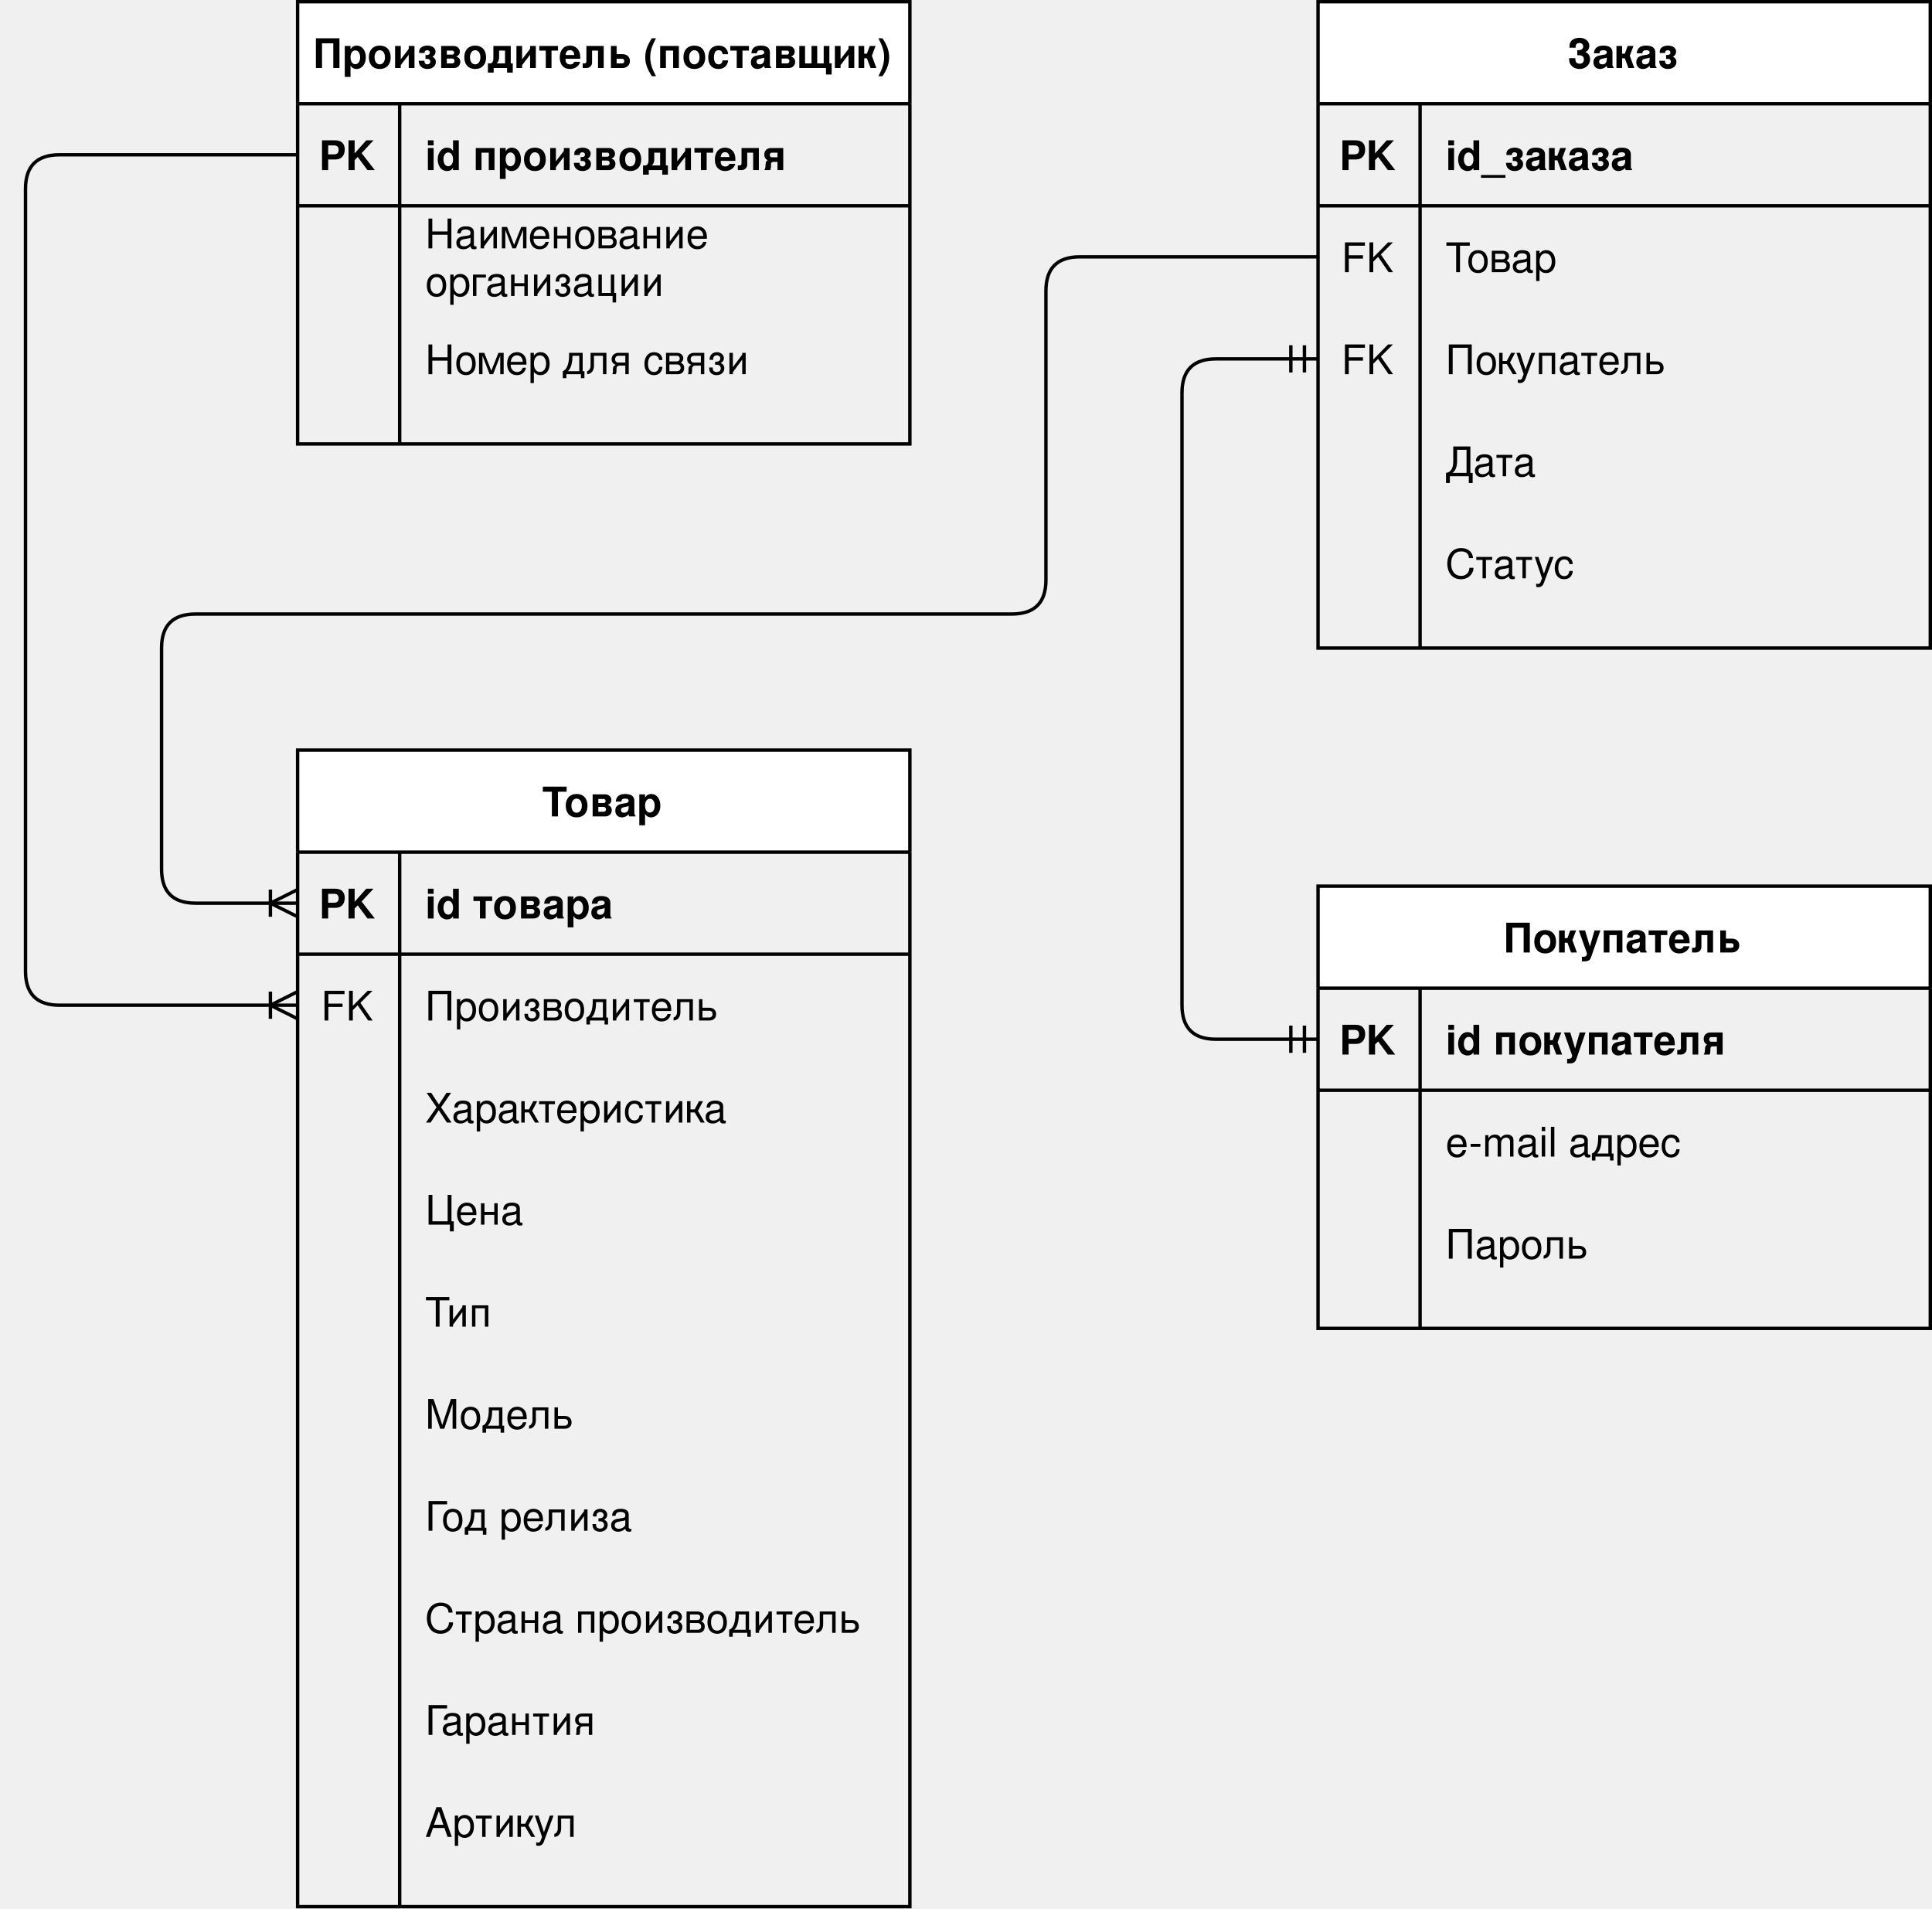
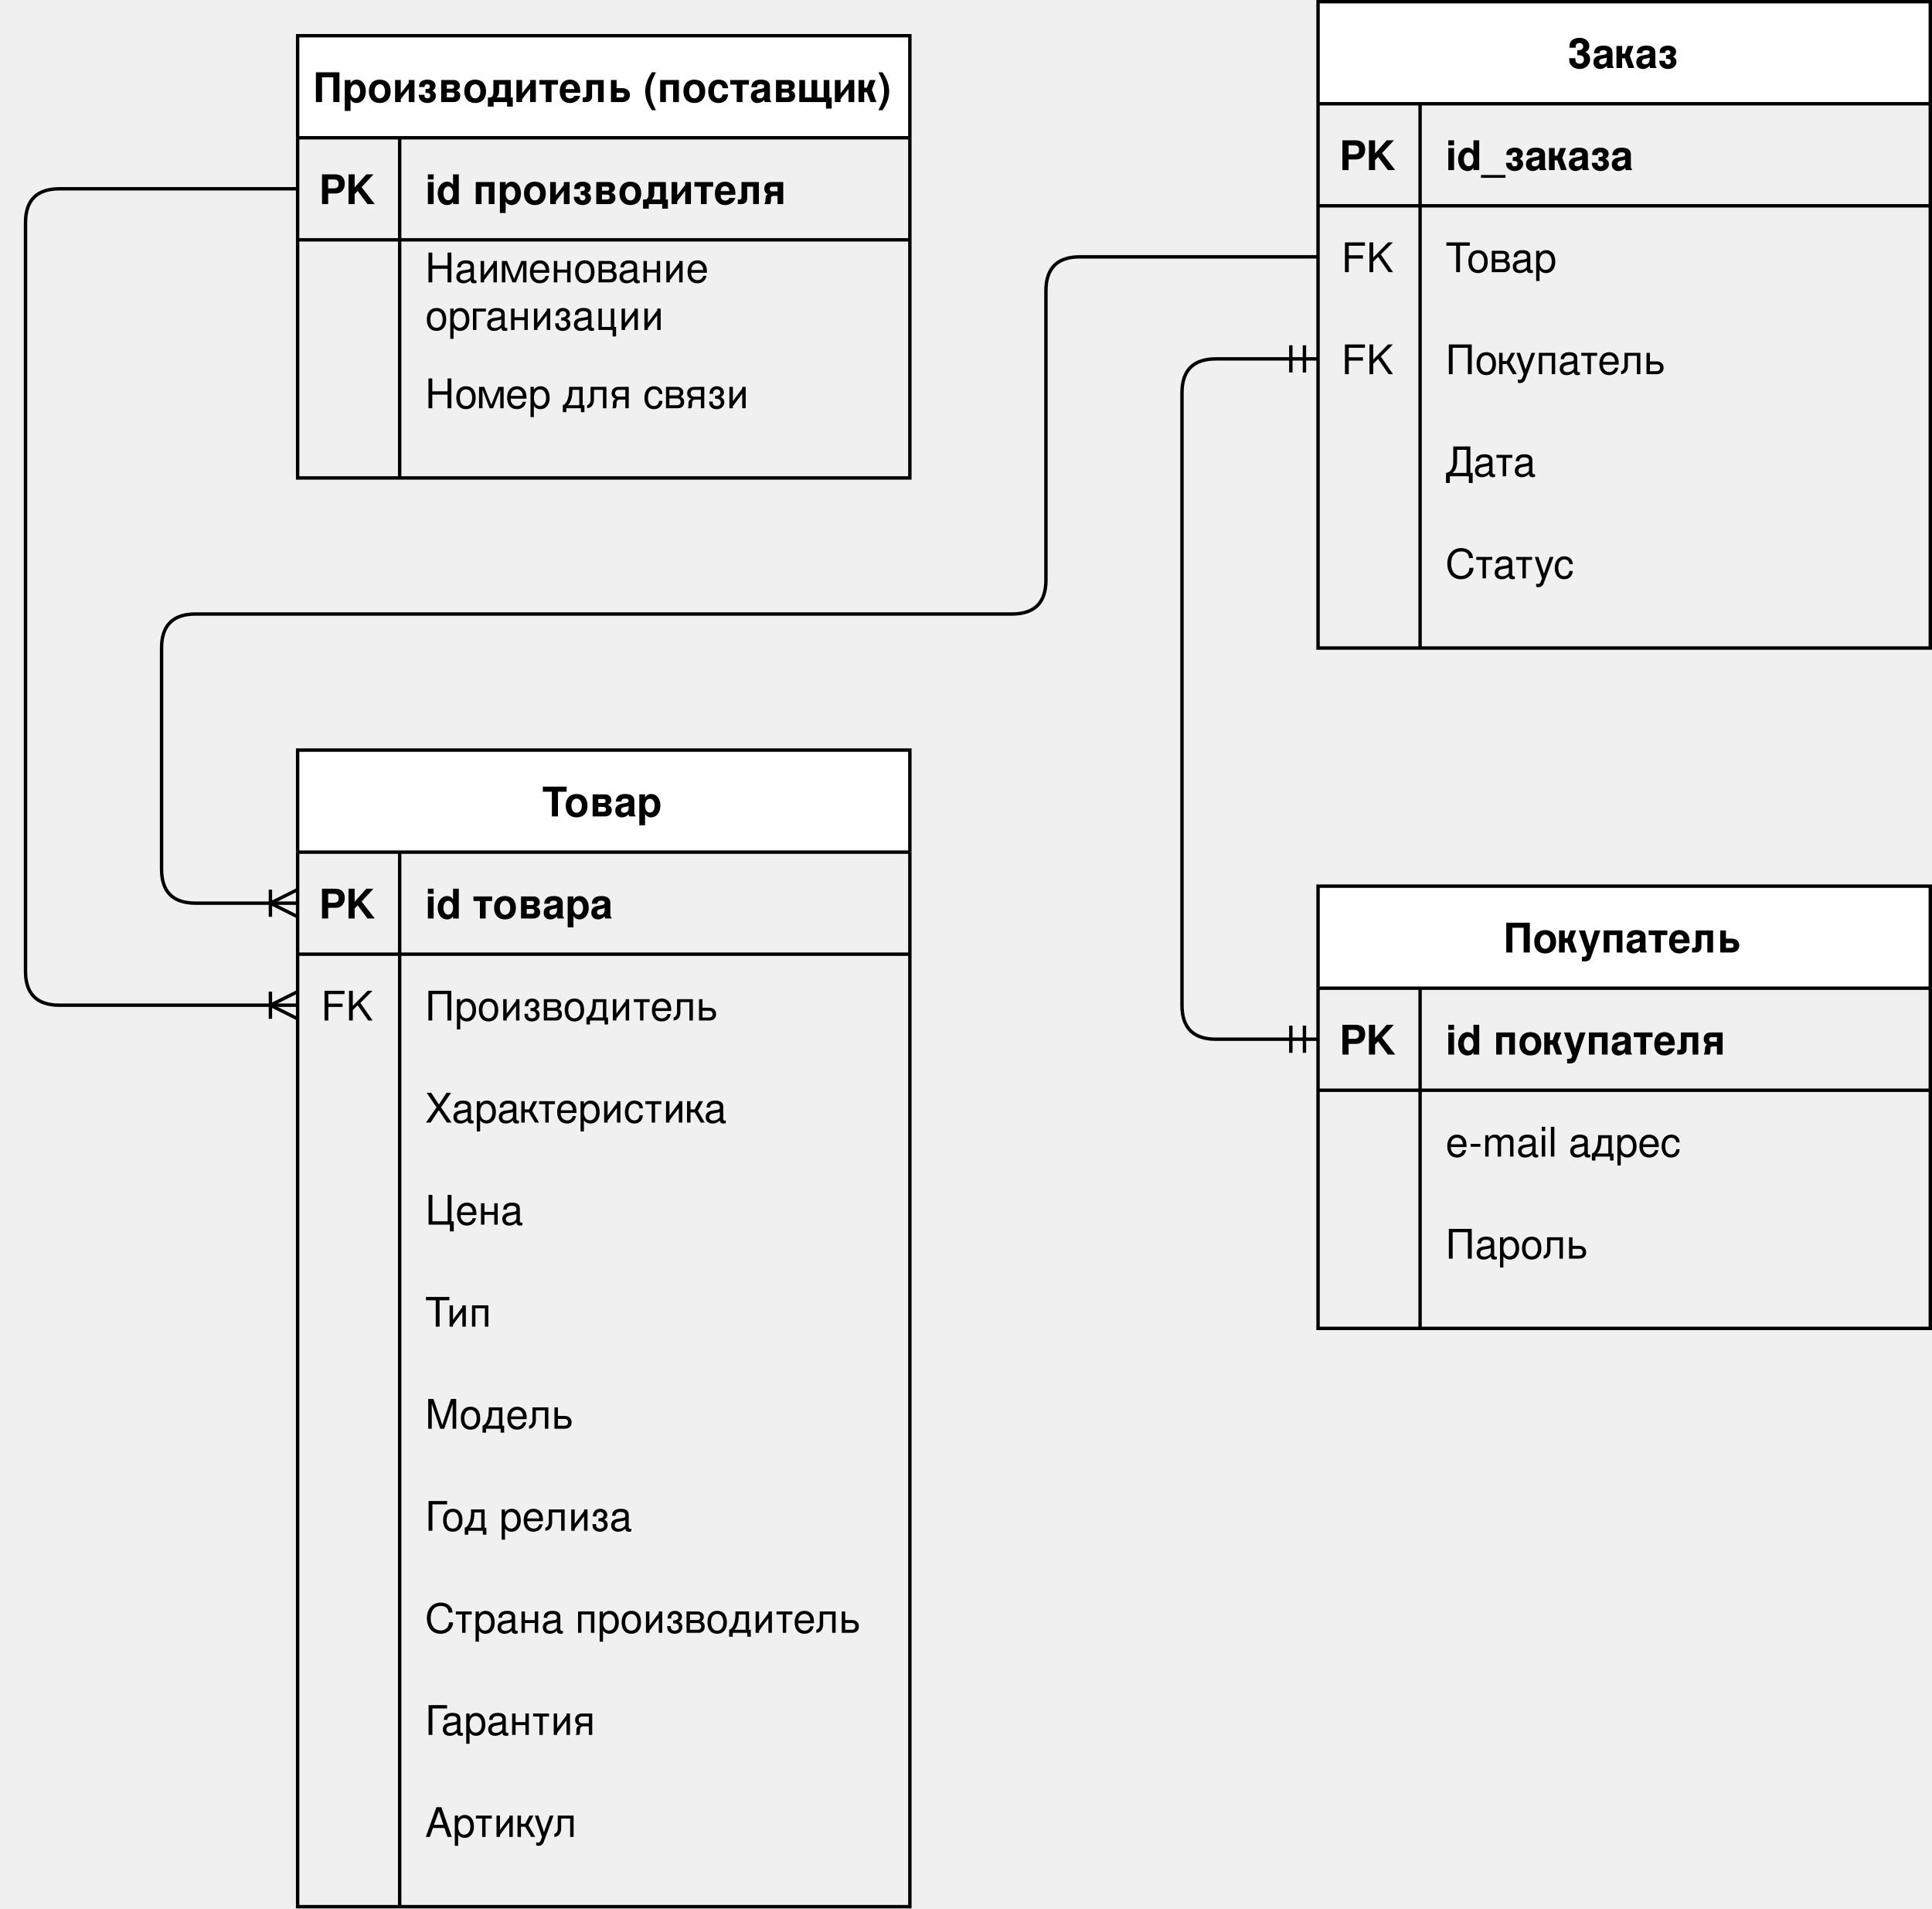
- <svg xmlns="http://www.w3.org/2000/svg" version="1.1" width="568px" height="561px" viewBox="-0.5 -0.5 568 561" content="&lt;mxfile host=&quot;app.diagrams.net&quot; modified=&quot;2020-12-17T16:02:09.014Z&quot; agent=&quot;5.0 (Windows NT 10.0; Win64; x64) AppleWebKit/537.36 (KHTML, like Gecko) Chrome/86.0.424.198 YaBrowser/20.11.3.183 Yowser/2.5 Safari/537.36&quot; etag=&quot;MQdiEnEjl3jMkv9f8xDY&quot; version=&quot;14.0.4&quot; type=&quot;github&quot;&gt;&lt;diagram id=&quot;C5RBs43oDa-KdzZeNtuy&quot; name=&quot;Page-1&quot;&gt;7Z1bc5s4GIZ/jWd2L9LhaPClT2l3m57SNOnuzQ4Nss0UIxeTxO6vXwkkECAcHDAI4hmPB2QhhF7pkfR9Eh6o0/XurW9tVh+gDdyBItm7gTobKIqsKcoAfyR7H4UY5igKWPqOTSIlAV+d34AESiT0wbHBNhUxgNANnE068B56HrgPUmGW78OndLQFdNN33VhLkAv4em+5+dA7xw5WUaipGEn4O+AsV/TO8pA839qikcmTbFeWDZ+YIHU+UKc+hEF0tN5NgYsLj5bL3V/7O/fq5/Dt31+2v6xvk/c3H28vosQuj7kkfgQfeMGLkzZvTf2dI+1G3pfRl++7m0Ww/HihDKO0Hy33gRTYYCYNRpf4ezIPv8eDmTww1fA4CpfCkDDmRA+/J2HIlBRUsKelj8psgw8D6wcOmmwDyw9IJVElFIBkDyzHAz4KkMNz17U2WyeMHoWsHNe+svbwIaAJ0bPJwtkB+zqqIzguqi5XKDF8ihNfoMS/kszgny3XWXro+B6VI77jxAdblJcraxuQGCVLmijyCPwA7Jh6Rkr+LYBrEPh7FIX8qtNKRFqRKpHzp6ROyiYJW7H1USWBFmkHyzjtRGt0QOQ+RnojL32RfKhAAsdyr1EDtbxlqGRaKFzatg83N5a/BAEJ2EAHl/P8ERVmLInjulPoQqy3Bz2cUgA35EcXLOi1P2AQwDWVlZRHnGhYFvoEfVDpTKU3+kBH2Z2iczk5Rx8c3Q+m0NsGPqplOA2AxH4CWHCO2IfbyPNqx+qWE/d02po5bT+/P07dkMZWou7RwkkZ4bKNEaLyXLghUFeObQPvCEWM0oowEqiNKjDKKYDiIwokFD2WrpctC0jpGcWdbDfWveMtr6IrhxmF9cYU3hW3Ob1JxWnCgvM0q2oXeDpsm6eqXFHb2hsjsB2aXkWYxvVWXJiqSq74wcXaclwK1OhbCzEpUXCiY1l0ZDajmzCIVM+IPBEiR60jUusxItXScrSGSD1f/MlEXmLIOC81Ye8BH8uLJgwf85MGKmJGPjP8NsJvhQnX6K9F9hnpj/QMJOwkk9gSTRGFjJg7jf8srCmv3bSjZEw7WuuWHa0bM5H2LTtxe+uOZUfLz0T6ZNnRxJ+MaPnJSMqyUwupX5Ot5wjNRemotfNE5lSEbd3Wo/V4IqOJP5HRCiYyM2Z8GjF1ylBzxpCVHcnOmPg6hjSeWasyLlVmBBzFVQuuM5gp1JAJN0VndDMVpQUm+/+a4+tf0sN+trjUV7fehTZfXKgcV/aZybUwuUnjEl/bqr5qMZh8uN4KwWR+FvPuZIbJ8zSNQ54qEjPIjYe0ErU3xDaGS4awPeFpVZFFGeMO+R3xWOF1tZHoZwtRKQtR+TGudjJxu9FZtm8iiltBd0xEw3xn2ScT0VCo/pKfxXx/SUxEsbGHx8/oWPBOsEbDzxFKitIpypWtA69llnE8OFu3/Mgc28Nl2+Ssz/iT1F1xySlrxQvS63KBis3XhgQWBahG3pty5mk9PG19SZBR1UsiMEzjeisuSw3OUAVP4HXOoHMWr0RXUnacBKXsKhGTxu/CgLUZkUXhqSxzbHVnoNYCVFlpm6iyzFkh1hekJlVXXKbGVSAL1WHOGdlnMB4jlTBk5HkxzmSsh4x662TkrZ3tDRnVDpCRt+o08ReZZHlcj5l4hEjCMJGznPTMxJqYaLbORM5S1f4wUSvvh22PiRwLCLZmTnP2ytdjozzafd4+JfVuvCqji5SM3xPUHiX1qvMCkSmpi/+qDFkv2PampiipSOnt3REuc6t0e4zOI7QUB51nf/nJ0Fl2p+EJ1eWsEewPOjvgLtf57vJx7K3J+Hhi02S929V6PWI9oh6Ig93zvP5k2DXax26f5/V6B+b1esG8Pt5Clscu6zzvwgbfhiQUZfcYnYaegXmCBfFtbx+T+/H6tsMVVwhc8rPI6a4wLWNO5hcWxa/EnPSDk1WlawGT6qfFVFk6twvjDuoz7+c38HF+UYKSwF4CukEA4WYFl9Cz3HkSGm0hiLaBoaqhTlbB2iUNAXj2GL/0G53Or5FeN/CD5e3xDzsn+E4bDzr+Bx+/0cnZbMf8NNvTEw898nf2hLkKnyaXhWf0uuiR8HMwmpTfGLaFD/49OIBQOm8PaPdQ2JFGC3oPtmRZ4ugfB/rAtQLnMf0gvFpB7vEZ9ydJfYsrEkX5KFOxomclVyV1K5eQmklIySYUlUUuIVQZrD0TjfR3hRmOvdDkPqZ+MFvZ6Kqaio8OogwkDSYW4eVtiNMZYRoazHhxzBwbhQTs1r7KHOXKtqhCGmZfql76zVvZylcbHqvOy3qyq/IZqYtbxYExZHNDSG728hO+Du2pfIkeSmtjSG528m4Ex/4v/XqWHDc74RAqv5+yRhVFGU5WdR/0ZNJdPy+b3EvJzV7eL9GdnZQvkUMXC5ecBSuzF727QxBKNiKWKFQ8r1M/ERWb3BHJzV5+oUu/qWiKRUWekX92gn876yU0C7QUBZqVbfxnaoqw7ZGfv6p2lW5RU27Pf8PPT4G3W8vh8ZWNI4uEEoWJynnx5amY2OSGR7623V16+SJD1vOesEaZWPDHuePMn6nEizDVrv8fWZ2iCcPHEvt66nNnry3P/hSKFjrseD/0yctNC5f1cr9wknhSH3fWizjMVreyPm5dTickG5mEavJxa2b6Pqp22MmdjS9rDTi5Of9AfMKm1YOVIof8I88uFInepNliGxpl2lD2xcVl29Awk5CeTaiuNpRZ+CHLz7ShTHz6SufChSVmtfiqVKmNolMfwoCN7lub1QdoAxzjfw==&lt;/diagram&gt;&lt;/mxfile&gt;" resource="https://app.diagrams.net/#Hpaw-wow%2FDataBase%2Fmain%2FLogicDiag.svg">
+ <svg xmlns="http://www.w3.org/2000/svg" version="1.1" width="568px" height="561px" viewBox="-0.5 -0.5 568 561" content="&lt;mxfile host=&quot;app.diagrams.net&quot; modified=&quot;2020-12-17T16:02:36.501Z&quot; agent=&quot;5.0 (Windows NT 10.0; Win64; x64) AppleWebKit/537.36 (KHTML, like Gecko) Chrome/86.0.424.198 YaBrowser/20.11.3.183 Yowser/2.5 Safari/537.36&quot; etag=&quot;bkSLyqyLhwkshhMPDhsA&quot; version=&quot;14.0.4&quot; type=&quot;github&quot;&gt;&lt;diagram id=&quot;C5RBs43oDa-KdzZeNtuy&quot; name=&quot;Page-1&quot;&gt;7Z1bc5s4GIZ/jWd2L9LhaPClT2l3m57SNOnuzQ4Nss0UIxeTxO6vXwkkECAcHGMQhBmPB4SQhV7pkfR9Eh6o0/XurW9tVh+gDdyBItm7gTobKIqsKcoAfyR7H4UY5igKWPqOTSIlAV+d34AESiT0wbHBNhUxgNANnE068B56HrgPUmGW78OndLQFdNO/urGWIBfw9d5y86F3jh2solBTMZLwd8BZrugvy0PyfGuLRiZPsl1ZNnxigtT5QJ36EAbR0Xo3BS4uPFoud3/t79yrn8O3f3/Z/rK+Td7ffLy9iBK7POaW+BF84AUvTtq8NfV3jrQbeV9GX77vbhbB8uOFMozSfrTcB1Jgg5k0GF3i78k8/B4PZvLAVMPjKFwKQ8KYEz38noQhU1JQwZ6WPiqzDT4MrB84aLINLD8glUSVUACSPbAcD/goQA7PXdfabJ0wehSyclz7ytrDh4AmRM8mC2cH7OuojuC4qLpcocTwKU58gRL/SjKDL1uus/TQ8T0qR/yLEx9sUV6urG1AYpQsaaLII/ADsGPqGSn5twCuQeDvURRyVaeViLQiVSLnT0mdlE0StmLro0oCLdIOlnHaidbogMh9jPRGXvoi+VCBBI7lXqMGannLUMm0ULi0bR9ubix/CQISsIEOLuf5IyrMWBLHdafQhVhvD3o4pQBuyEUXLOi9P2AQwDWVlZRHnGhYFvoEfVDpTKU3+kBH2Z2iczk5Rx8c3Q+m0NsGPqplOA2AxH4CWHCO2IfbyPNqx+qWE/d82po5bT+/P07dkMZWou7RwkkZ4bKNEaLyXLghUFeObQPvCEWM0oowEqi1KjDKKYDiIwokFD2WrpcNC0jpGcWdbDfWveMtr6I7hxmF9doU3hW3Ob1OxWnCgvM0q2obeDpsmqeqfKK2lTdGYDs0vRNhGtdbcWGqKrniBxdry3EpUKNvLcSkRMGJjmXRkVmPbsIgUu0ReSZEjhpHpNZhRKql5WgMkXq++JOJvMSQcV5qwt4BPpYXTRg+5icNVMSMfGb4bYTfChOu0atF9hnpj/QMJOwkk9gSTRGFjJhfGv9ZWFNeu2lHyZh29JIkPp9lR2vHTKR5y07c3tpj2dHyM5EuWXY08ScjWn4ykrLsVELq12TrOUJzUTpqrZ/InIuwjdt6tA5PZDTxJzJawURmxoxPI6ZOGWrOGLKyI9kZE1/HkMYza1XGpcqMgKO4asF9BjOFGjLhpuiMrqeiNMBk/19zfP1LetjPFpf66ta70OaLC5Xjyu6ZXAmT6zQu8bU91VctBpMP11shmMzPYt6dzDB5nqZxyFNFYga58ZBWovaG2MZwyRC2Izw9VWRRxrhDfkc8VnhdbSR6byEqZSEqP8bVziZuOzrL5k1EcStoj4lomO8su2QiGgrVX/KzmO8viYkoNvbw+BkdC94JVmj4OUJJUTpF+WTrwGuZZRwPzsYtPzLH9nDZNDmrM/4kdVdccspa8YL0qlygYvO1JoFFAaqR96b0PK2Gp40vCTJO9ZIIDNO43orLUoMzVMETeJ0z6JzFK9GVlB0nQSm7SsSk8dswYK1HZFF4KsscW10P1EqAKitNE1WWOSvEuoLUpOqKy9S4CmShOsw5I7sMxmOkEoaMPC9GT8ZqyFh20eMZ1e0yGdUWkJG36jTxF5lkeVyHmXiESMIwkbOctGdiRUw0G2ciZ6lqd5iolffDNsdEjgUEWzOnOXvl67FRHu0+b56SejteldFGSsbvCWqOkvqp8wKRKamL/6oMWS/Y9qamKKlI6e3dES5zq3Q7jM4jtBQHnb2//Gzo1JpHJ2eNYHfQ2QJ3uc53l49jb03GxxObJqvdrtbpEesR9UAc7Pbz+rNh12geu12e1+stmNfrBfP6eAtZHrus87wNG3xrklCU3WN0GtoD8wwL4pvePiZ34/VthyuuELjkZ5HTXWFaxpzMLyyKX4k56QYnT5WuAUyqnxZTZencLow7qM+8n9/Ax/lFCUoCewnoBgGEmxVcQs9y50lotIUg2gaGqoY6WQVrlzQE4Nlj/NJvdDq/RnrdwA+Wt8cXdk7wnTYedPwPPn6jk7PZjrk029MTDz3yd/aEuQufJreFZ/S+6JHwczCalN8YtoUP/j04gFA6bw9o91DYkUYLeg+2ZFni6B8H+sC1Aucx/SC8WkF+4zPuT5L6FlckivJRpmJFz0ruSupWLiE1k5CSTSgqi1xCqDJYeyYa6e8KMxx7oekaWP1gtrLRVTUVHx1EGUgaTCzCy9sQpzPCNDSY8eKYOTYKCdiufZU5ypVtUYU0zL5Uvaw9TM5WvsrweOq8rCO7Kp+RurhVHBhD1jeE5GYvP+Fr0Z7Kl+ihNDaG5GYn70Zw7P/Sr2fJcbMVDqHy+ykrVFGU4eSp7oOOTLqr52Wdeym52cv7Jdqzk/Ilcuhi4ZKzYGX2ond3CELJWsQShYr9OvUzUbHOHZHc7OUXunSbiqZYVOQZ+Wdn+LezTkKzQEtRoHmyjb+npgjbHvn5O9Wu0i5qys35b/j5KfB2azk8vrJxZJFQojBR6RdfnouJdW545Gvb3qWXLzJkPe8Jq5WJBX+cO878mUq8CFNt+/+RVSmaMHwssa+nOnf22vLsT6FoocOOd6FLXm5auKyX+4WTxLP6uLNexGG2upX1cetyOiHZyCRUkY9bM9O/o2qHndzZ+LJWg5Ob8w/EZ2xaHVgpcsg/8uxCkehNmg22oVGmDWVfXFy2DQ0zCenZhKpqQ5mFH7L8TBvKxKevdC5cWGKeFl+VTmqj6NSHMGCj+9Zm9QHaAMf4Hw==&lt;/diagram&gt;&lt;/mxfile&gt;" resource="https://app.diagrams.net/#Hpaw-wow%2FDataBase%2Fmain%2FLogicDiag.svg">
  <defs>
    <clipPath id="mx-clip-387-290-30-30-0">
      <rect x="387" y="290" width="30" height="30" />
    </clipPath>
    <clipPath id="mx-clip-423-290-144-30-0">
      <rect x="423" y="290" width="144" height="30" />
    </clipPath>
    <clipPath id="mx-clip-423-320-144-30-0">
      <rect x="423" y="320" width="144" height="30" />
    </clipPath>
    <clipPath id="mx-clip-423-350-144-30-0">
      <rect x="423" y="350" width="144" height="30" />
    </clipPath>
-     <clipPath id="mx-clip-87-30-30-30-0">
-       <rect x="87" y="30" width="30" height="30" />
-     </clipPath>
-     <clipPath id="mx-clip-123-30-144-30-0">
-       <rect x="123" y="30" width="144" height="30" />
-     </clipPath>
-     <clipPath id="mx-clip-123-60-144-30-0">
-       <rect x="123" y="60" width="144" height="30" />
-     </clipPath>
-     <clipPath id="mx-clip-123-90-144-30-0">
-       <rect x="123" y="90" width="144" height="30" />
+     <clipPath id="mx-clip-87-40-30-30-0">
+       <rect x="87" y="40" width="30" height="30" />
+     </clipPath>
+     <clipPath id="mx-clip-123-40-144-30-0">
+       <rect x="123" y="40" width="144" height="30" />
+     </clipPath>
+     <clipPath id="mx-clip-123-70-144-30-0">
+       <rect x="123" y="70" width="144" height="30" />
+     </clipPath>
+     <clipPath id="mx-clip-123-100-144-30-0">
+       <rect x="123" y="100" width="144" height="30" />
    </clipPath>
    <clipPath id="mx-clip-87-250-30-30-0">
      <rect x="87" y="250" width="30" height="30" />
    </clipPath>
    <clipPath id="mx-clip-123-250-144-30-0">
      <rect x="123" y="250" width="144" height="30" />
    </clipPath>
    <clipPath id="mx-clip-87-280-30-30-0">
      <rect x="87" y="280" width="30" height="30" />
    </clipPath>
    <clipPath id="mx-clip-123-280-144-30-0">
      <rect x="123" y="280" width="144" height="30" />
    </clipPath>
    <clipPath id="mx-clip-123-310-144-30-0">
      <rect x="123" y="310" width="144" height="30" />
    </clipPath>
    <clipPath id="mx-clip-123-340-144-30-0">
      <rect x="123" y="340" width="144" height="30" />
    </clipPath>
    <clipPath id="mx-clip-123-370-144-30-0">
      <rect x="123" y="370" width="144" height="30" />
    </clipPath>
    <clipPath id="mx-clip-123-400-144-30-0">
      <rect x="123" y="400" width="144" height="30" />
    </clipPath>
    <clipPath id="mx-clip-123-430-144-30-0">
      <rect x="123" y="430" width="144" height="30" />
    </clipPath>
    <clipPath id="mx-clip-123-460-144-30-0">
      <rect x="123" y="460" width="144" height="30" />
    </clipPath>
    <clipPath id="mx-clip-123-490-144-30-0">
      <rect x="123" y="490" width="144" height="30" />
    </clipPath>
    <clipPath id="mx-clip-123-520-144-30-0">
      <rect x="123" y="520" width="144" height="30" />
    </clipPath>
    <clipPath id="mx-clip-387-30-30-30-0">
      <rect x="387" y="30" width="30" height="30" />
    </clipPath>
    <clipPath id="mx-clip-423-30-144-30-0">
      <rect x="423" y="30" width="144" height="30" />
    </clipPath>
    <clipPath id="mx-clip-387-60-30-30-0">
      <rect x="387" y="60" width="30" height="30" />
    </clipPath>
    <clipPath id="mx-clip-423-60-144-30-0">
      <rect x="423" y="60" width="144" height="30" />
    </clipPath>
    <clipPath id="mx-clip-387-90-30-30-0">
      <rect x="387" y="90" width="30" height="30" />
    </clipPath>
    <clipPath id="mx-clip-423-90-144-30-0">
      <rect x="423" y="90" width="144" height="30" />
    </clipPath>
    <clipPath id="mx-clip-423-120-144-30-0">
      <rect x="423" y="120" width="144" height="30" />
    </clipPath>
    <clipPath id="mx-clip-423-150-144-30-0">
      <rect x="423" y="150" width="144" height="30" />
    </clipPath>
  </defs>
  <g>
    <path d="M 387 290 L 387 260 L 567 260 L 567 290" fill="#ffffff" stroke="#000000" stroke-miterlimit="10" pointer-events="all" />
    <path d="M 387 290 L 387 390 L 567 390 L 567 290" fill="none" stroke="#000000" stroke-miterlimit="10" pointer-events="none" />
    <path d="M 387 290 L 567 290" fill="none" stroke="#000000" stroke-miterlimit="10" pointer-events="none" />
    <path d="M 417 290 L 417 390" fill="none" stroke="#000000" stroke-miterlimit="10" pointer-events="none" />
    <g fill="#000000" font-family="Helvetica" font-weight="bold" pointer-events="none" text-anchor="middle" font-size="12px">
      <text x="476.5" y="279.5">Покупатель</text>
    </g>
    <path d="M 387 290 M 567 290 M 567 320 L 387 320" fill="none" stroke="#000000" stroke-miterlimit="10" pointer-events="none" />
    <path d="M 387 290 M 417 290 M 417 320 M 387 320" fill="none" stroke="#000000" stroke-miterlimit="10" pointer-events="none" />
    <g fill="#000000" font-family="Helvetica" font-weight="bold" pointer-events="none" clip-path="url(#mx-clip-387-290-30-30-0)" text-anchor="middle" font-size="12px">
      <text x="401.5" y="309.5">PK</text>
    </g>
    <path d="M 417 290 M 567 290 M 567 320 M 417 320" fill="none" stroke="#000000" stroke-miterlimit="10" pointer-events="none" />
    <g fill="#000000" font-family="Helvetica" font-weight="bold" text-decoration="underline" pointer-events="none" clip-path="url(#mx-clip-423-290-144-30-0)" font-size="12px">
      <text x="424.5" y="309.5">id покупателя</text>
    </g>
    <path d="M 387 320 M 567 320 M 567 350 M 387 350" fill="none" stroke="#000000" stroke-miterlimit="10" pointer-events="none" />
    <path d="M 387 320 M 417 320 M 417 350 M 387 350" fill="none" stroke="#000000" stroke-miterlimit="10" pointer-events="none" />
    <path d="M 417 320 M 567 320 M 567 350 M 417 350" fill="none" stroke="#000000" stroke-miterlimit="10" pointer-events="none" />
    <g fill="#000000" font-family="Helvetica" pointer-events="none" clip-path="url(#mx-clip-423-320-144-30-0)" font-size="12px">
      <text x="424.5" y="339.5">e-mail адрес</text>
    </g>
    <path d="M 387 350 M 567 350 M 567 380 M 387 380" fill="none" stroke="#000000" stroke-miterlimit="10" pointer-events="none" />
    <path d="M 387 350 M 417 350 M 417 380 M 387 380" fill="none" stroke="#000000" stroke-miterlimit="10" pointer-events="none" />
    <path d="M 417 350 M 567 350 M 567 380 M 417 380" fill="none" stroke="#000000" stroke-miterlimit="10" pointer-events="none" />
    <g fill="#000000" font-family="Helvetica" pointer-events="none" clip-path="url(#mx-clip-423-350-144-30-0)" font-size="12px">
      <text x="424.5" y="369.5">Пароль</text>
    </g>
-     <path d="M 87 30 L 87 0 L 267 0 L 267 30" fill="#ffffff" stroke="#000000" stroke-miterlimit="10" pointer-events="none" />
-     <path d="M 87 30 L 87 130 L 267 130 L 267 30" fill="none" stroke="#000000" stroke-miterlimit="10" pointer-events="none" />
-     <path d="M 87 30 L 267 30" fill="none" stroke="#000000" stroke-miterlimit="10" pointer-events="none" />
-     <path d="M 117 30 L 117 130" fill="none" stroke="#000000" stroke-miterlimit="10" pointer-events="none" />
-     <g fill="#000000" font-family="Helvetica" font-weight="bold" pointer-events="none" text-anchor="middle" font-size="12px">
-       <text x="176.5" y="19.5">Производитель (поставщик)</text>
-     </g>
-     <path d="M 87 30 M 267 30 M 267 60 L 87 60" fill="none" stroke="#000000" stroke-miterlimit="10" pointer-events="none" />
-     <path d="M 87 30 M 117 30 M 117 60 M 87 60" fill="none" stroke="#000000" stroke-miterlimit="10" pointer-events="none" />
-     <g fill="#000000" font-family="Helvetica" font-weight="bold" pointer-events="none" clip-path="url(#mx-clip-87-30-30-30-0)" text-anchor="middle" font-size="12px">
-       <text x="101.5" y="49.5">PK</text>
-     </g>
-     <path d="M 117 30 M 267 30 M 267 60 M 117 60" fill="none" stroke="#000000" stroke-miterlimit="10" pointer-events="none" />
-     <g fill="#000000" font-family="Helvetica" font-weight="bold" text-decoration="underline" pointer-events="none" clip-path="url(#mx-clip-123-30-144-30-0)" font-size="12px">
-       <text x="124.5" y="49.5">id производителя</text>
-     </g>
-     <path d="M 87 60 M 267 60 M 267 90 M 87 90" fill="none" stroke="#000000" stroke-miterlimit="10" pointer-events="none" />
-     <path d="M 87 60 M 117 60 M 117 90 M 87 90" fill="none" stroke="#000000" stroke-miterlimit="10" pointer-events="none" />
-     <path d="M 117 60 M 267 60 M 267 90 M 117 90" fill="none" stroke="#000000" stroke-miterlimit="10" pointer-events="none" />
-     <g fill="#000000" font-family="Helvetica" pointer-events="none" clip-path="url(#mx-clip-123-60-144-30-0)" font-size="12px">
-       <text x="124.5" y="72.5">Наименование </text>
-       <text x="124.5" y="86.5">организации</text>
-     </g>
-     <path d="M 87 90 M 267 90 M 267 120 M 87 120" fill="none" stroke="#000000" stroke-miterlimit="10" pointer-events="none" />
-     <path d="M 87 90 M 117 90 M 117 120 M 87 120" fill="none" stroke="#000000" stroke-miterlimit="10" pointer-events="none" />
-     <path d="M 117 90 M 267 90 M 267 120 M 117 120" fill="none" stroke="#000000" stroke-miterlimit="10" pointer-events="none" />
-     <g fill="#000000" font-family="Helvetica" pointer-events="none" clip-path="url(#mx-clip-123-90-144-30-0)" font-size="12px">
-       <text x="124.5" y="109.5">Номер для связи</text>
+     <path d="M 87 40 L 87 10 L 267 10 L 267 40" fill="#ffffff" stroke="#000000" stroke-miterlimit="10" pointer-events="none" />
+     <path d="M 87 40 L 87 140 L 267 140 L 267 40" fill="none" stroke="#000000" stroke-miterlimit="10" pointer-events="none" />
+     <path d="M 87 40 L 267 40" fill="none" stroke="#000000" stroke-miterlimit="10" pointer-events="none" />
+     <path d="M 117 40 L 117 140" fill="none" stroke="#000000" stroke-miterlimit="10" pointer-events="none" />
+     <g fill="#000000" font-family="Helvetica" font-weight="bold" pointer-events="none" text-anchor="middle" font-size="12px">
+       <text x="176.5" y="29.5">Производитель (поставщик)</text>
+     </g>
+     <path d="M 87 40 M 267 40 M 267 70 L 87 70" fill="none" stroke="#000000" stroke-miterlimit="10" pointer-events="none" />
+     <path d="M 87 40 M 117 40 M 117 70 M 87 70" fill="none" stroke="#000000" stroke-miterlimit="10" pointer-events="none" />
+     <g fill="#000000" font-family="Helvetica" font-weight="bold" pointer-events="none" clip-path="url(#mx-clip-87-40-30-30-0)" text-anchor="middle" font-size="12px">
+       <text x="101.5" y="59.5">PK</text>
+     </g>
+     <path d="M 117 40 M 267 40 M 267 70 M 117 70" fill="none" stroke="#000000" stroke-miterlimit="10" pointer-events="none" />
+     <g fill="#000000" font-family="Helvetica" font-weight="bold" text-decoration="underline" pointer-events="none" clip-path="url(#mx-clip-123-40-144-30-0)" font-size="12px">
+       <text x="124.5" y="59.5">id производителя</text>
+     </g>
+     <path d="M 87 70 M 267 70 M 267 100 M 87 100" fill="none" stroke="#000000" stroke-miterlimit="10" pointer-events="none" />
+     <path d="M 87 70 M 117 70 M 117 100 M 87 100" fill="none" stroke="#000000" stroke-miterlimit="10" pointer-events="none" />
+     <path d="M 117 70 M 267 70 M 267 100 M 117 100" fill="none" stroke="#000000" stroke-miterlimit="10" pointer-events="none" />
+     <g fill="#000000" font-family="Helvetica" pointer-events="none" clip-path="url(#mx-clip-123-70-144-30-0)" font-size="12px">
+       <text x="124.5" y="82.5">Наименование </text>
+       <text x="124.5" y="96.5">организации</text>
+     </g>
+     <path d="M 87 100 M 267 100 M 267 130 M 87 130" fill="none" stroke="#000000" stroke-miterlimit="10" pointer-events="none" />
+     <path d="M 87 100 M 117 100 M 117 130 M 87 130" fill="none" stroke="#000000" stroke-miterlimit="10" pointer-events="none" />
+     <path d="M 117 100 M 267 100 M 267 130 M 117 130" fill="none" stroke="#000000" stroke-miterlimit="10" pointer-events="none" />
+     <g fill="#000000" font-family="Helvetica" pointer-events="none" clip-path="url(#mx-clip-123-100-144-30-0)" font-size="12px">
+       <text x="124.5" y="119.5">Номер для связи</text>
    </g>
    <path d="M 87 250 L 87 220 L 267 220 L 267 250" fill="#ffffff" stroke="#000000" stroke-miterlimit="10" pointer-events="none" />
    <path d="M 87 250 L 87 560 L 267 560 L 267 250" fill="none" stroke="#000000" stroke-miterlimit="10" pointer-events="none" />
    <path d="M 87 250 L 267 250" fill="none" stroke="#000000" stroke-miterlimit="10" pointer-events="none" />
    <path d="M 117 250 L 117 560" fill="none" stroke="#000000" stroke-miterlimit="10" pointer-events="none" />
    <g fill="#000000" font-family="Helvetica" font-weight="bold" pointer-events="none" text-anchor="middle" font-size="12px">
      <text x="176.5" y="239.5">Товар</text>
    </g>
    <path d="M 87 250 M 267 250 M 267 280 L 87 280" fill="none" stroke="#000000" stroke-miterlimit="10" pointer-events="none" />
    <path d="M 87 250 M 117 250 M 117 280 M 87 280" fill="none" stroke="#000000" stroke-miterlimit="10" pointer-events="none" />
    <g fill="#000000" font-family="Helvetica" font-weight="bold" pointer-events="none" clip-path="url(#mx-clip-87-250-30-30-0)" text-anchor="middle" font-size="12px">
      <text x="101.5" y="269.5">PK</text>
    </g>
    <path d="M 117 250 M 267 250 M 267 280 M 117 280" fill="none" stroke="#000000" stroke-miterlimit="10" pointer-events="none" />
    <g fill="#000000" font-family="Helvetica" font-weight="bold" text-decoration="underline" pointer-events="none" clip-path="url(#mx-clip-123-250-144-30-0)" font-size="12px">
      <text x="124.5" y="269.5">id товара</text>
    </g>
    <path d="M 87 280 M 267 280 M 267 310 M 87 310" fill="none" stroke="#000000" stroke-miterlimit="10" pointer-events="none" />
    <path d="M 87 280 M 117 280 M 117 310 M 87 310" fill="none" stroke="#000000" stroke-miterlimit="10" pointer-events="none" />
    <g fill="#000000" font-family="Helvetica" pointer-events="none" clip-path="url(#mx-clip-87-280-30-30-0)" text-anchor="middle" font-size="12px">
      <text x="101.5" y="299.5">FK</text>
    </g>
    <path d="M 117 280 M 267 280 M 267 310 M 117 310" fill="none" stroke="#000000" stroke-miterlimit="10" pointer-events="none" />
    <g fill="#000000" font-family="Helvetica" pointer-events="none" clip-path="url(#mx-clip-123-280-144-30-0)" font-size="12px">
      <text x="124.5" y="299.5">Производитель</text>
    </g>
    <path d="M 87 310 M 267 310 M 267 340 M 87 340" fill="none" stroke="#000000" stroke-miterlimit="10" pointer-events="none" />
    <path d="M 87 310 M 117 310 M 117 340 M 87 340" fill="none" stroke="#000000" stroke-miterlimit="10" pointer-events="none" />
    <path d="M 117 310 M 267 310 M 267 340 M 117 340" fill="none" stroke="#000000" stroke-miterlimit="10" pointer-events="none" />
    <g fill="#000000" font-family="Helvetica" pointer-events="none" clip-path="url(#mx-clip-123-310-144-30-0)" font-size="12px">
      <text x="124.5" y="329.5">Характеристика</text>
    </g>
    <path d="M 87 340 M 267 340 M 267 370 M 87 370" fill="none" stroke="#000000" stroke-miterlimit="10" pointer-events="none" />
    <path d="M 87 340 M 117 340 M 117 370 M 87 370" fill="none" stroke="#000000" stroke-miterlimit="10" pointer-events="none" />
    <path d="M 117 340 M 267 340 M 267 370 M 117 370" fill="none" stroke="#000000" stroke-miterlimit="10" pointer-events="none" />
    <g fill="#000000" font-family="Helvetica" pointer-events="none" clip-path="url(#mx-clip-123-340-144-30-0)" font-size="12px">
      <text x="124.5" y="359.5">Цена</text>
    </g>
    <path d="M 87 370 M 267 370 M 267 400 M 87 400" fill="none" stroke="#000000" stroke-miterlimit="10" pointer-events="none" />
    <path d="M 87 370 M 117 370 M 117 400 M 87 400" fill="none" stroke="#000000" stroke-miterlimit="10" pointer-events="none" />
    <path d="M 117 370 M 267 370 M 267 400 M 117 400" fill="none" stroke="#000000" stroke-miterlimit="10" pointer-events="none" />
    <g fill="#000000" font-family="Helvetica" pointer-events="none" clip-path="url(#mx-clip-123-370-144-30-0)" font-size="12px">
      <text x="124.5" y="389.5">Тип</text>
    </g>
    <path d="M 87 400 M 267 400 M 267 430 M 87 430" fill="none" stroke="#000000" stroke-miterlimit="10" pointer-events="none" />
    <path d="M 87 400 M 117 400 M 117 430 M 87 430" fill="none" stroke="#000000" stroke-miterlimit="10" pointer-events="none" />
    <path d="M 117 400 M 267 400 M 267 430 M 117 430" fill="none" stroke="#000000" stroke-miterlimit="10" pointer-events="none" />
    <g fill="#000000" font-family="Helvetica" pointer-events="none" clip-path="url(#mx-clip-123-400-144-30-0)" font-size="12px">
      <text x="124.5" y="419.5">Модель</text>
    </g>
    <path d="M 87 430 M 267 430 M 267 460 M 87 460" fill="none" stroke="#000000" stroke-miterlimit="10" pointer-events="none" />
    <path d="M 87 430 M 117 430 M 117 460 M 87 460" fill="none" stroke="#000000" stroke-miterlimit="10" pointer-events="none" />
    <path d="M 117 430 M 267 430 M 267 460 M 117 460" fill="none" stroke="#000000" stroke-miterlimit="10" pointer-events="none" />
    <g fill="#000000" font-family="Helvetica" pointer-events="none" clip-path="url(#mx-clip-123-430-144-30-0)" font-size="12px">
      <text x="124.5" y="449.5">Год релиза</text>
    </g>
    <path d="M 87 460 M 267 460 M 267 490 M 87 490" fill="none" stroke="#000000" stroke-miterlimit="10" pointer-events="none" />
    <path d="M 87 460 M 117 460 M 117 490 M 87 490" fill="none" stroke="#000000" stroke-miterlimit="10" pointer-events="none" />
    <path d="M 117 460 M 267 460 M 267 490 M 117 490" fill="none" stroke="#000000" stroke-miterlimit="10" pointer-events="none" />
    <g fill="#000000" font-family="Helvetica" pointer-events="none" clip-path="url(#mx-clip-123-460-144-30-0)" font-size="12px">
      <text x="124.5" y="479.5">Страна производитель</text>
    </g>
    <path d="M 87 490 M 267 490 M 267 520 M 87 520" fill="none" stroke="#000000" stroke-miterlimit="10" pointer-events="none" />
    <path d="M 87 490 M 117 490 M 117 520 M 87 520" fill="none" stroke="#000000" stroke-miterlimit="10" pointer-events="none" />
    <path d="M 117 490 M 267 490 M 267 520 M 117 520" fill="none" stroke="#000000" stroke-miterlimit="10" pointer-events="none" />
    <g fill="#000000" font-family="Helvetica" pointer-events="none" clip-path="url(#mx-clip-123-490-144-30-0)" font-size="12px">
      <text x="124.5" y="509.5">Гарантия</text>
    </g>
    <path d="M 87 520 M 267 520 M 267 550 M 87 550" fill="none" stroke="#000000" stroke-miterlimit="10" pointer-events="none" />
    <path d="M 87 520 M 117 520 M 117 550 M 87 550" fill="none" stroke="#000000" stroke-miterlimit="10" pointer-events="none" />
    <path d="M 117 520 M 267 520 M 267 550 M 117 550" fill="none" stroke="#000000" stroke-miterlimit="10" pointer-events="none" />
    <g fill="#000000" font-family="Helvetica" pointer-events="none" clip-path="url(#mx-clip-123-520-144-30-0)" font-size="12px">
      <text x="124.5" y="539.5">Артикул</text>
    </g>
-     <path d="M 87 45 L 17 45 Q 7 45 7 55 L 7 285 Q 7 295 17 295 L 87 295" fill="none" stroke="#000000" stroke-miterlimit="10" pointer-events="none" />
+     <path d="M 87 55 L 17 55 Q 7 55 7 65 L 7 285 Q 7 295 17 295 L 87 295" fill="none" stroke="#000000" stroke-miterlimit="10" pointer-events="none" />
    <path d="M 79 299 L 79 291 M 87 291 L 79 295 L 87 299" fill="none" stroke="#000000" stroke-miterlimit="10" pointer-events="none" />
    <path d="M 387 30 L 387 0 L 567 0 L 567 30" fill="#ffffff" stroke="#000000" stroke-miterlimit="10" pointer-events="none" />
    <path d="M 387 30 L 387 190 L 567 190 L 567 30" fill="none" stroke="#000000" stroke-miterlimit="10" pointer-events="none" />
    <path d="M 387 30 L 567 30" fill="none" stroke="#000000" stroke-miterlimit="10" pointer-events="none" />
    <path d="M 417 30 L 417 190" fill="none" stroke="#000000" stroke-miterlimit="10" pointer-events="none" />
    <g fill="#000000" font-family="Helvetica" font-weight="bold" pointer-events="none" text-anchor="middle" font-size="12px">
      <text x="476.5" y="19.5">Заказ</text>
    </g>
    <path d="M 387 30 M 567 30 M 567 60 L 387 60" fill="none" stroke="#000000" stroke-miterlimit="10" pointer-events="none" />
    <path d="M 387 30 M 417 30 M 417 60 M 387 60" fill="none" stroke="#000000" stroke-miterlimit="10" pointer-events="none" />
    <g fill="#000000" font-family="Helvetica" font-weight="bold" pointer-events="none" clip-path="url(#mx-clip-387-30-30-30-0)" text-anchor="middle" font-size="12px">
      <text x="401.5" y="49.5">PK</text>
    </g>
    <path d="M 417 30 M 567 30 M 567 60 M 417 60" fill="none" stroke="#000000" stroke-miterlimit="10" pointer-events="none" />
    <g fill="#000000" font-family="Helvetica" font-weight="bold" text-decoration="underline" pointer-events="none" clip-path="url(#mx-clip-423-30-144-30-0)" font-size="12px">
      <text x="424.5" y="49.5">id_заказа</text>
    </g>
    <path d="M 387 60 M 567 60 M 567 90 M 387 90" fill="none" stroke="#000000" stroke-miterlimit="10" pointer-events="none" />
    <path d="M 387 60 M 417 60 M 417 90 M 387 90" fill="none" stroke="#000000" stroke-miterlimit="10" pointer-events="none" />
    <g fill="#000000" font-family="Helvetica" pointer-events="none" clip-path="url(#mx-clip-387-60-30-30-0)" text-anchor="middle" font-size="12px">
      <text x="401.5" y="79.5">FK</text>
    </g>
    <path d="M 417 60 M 567 60 M 567 90 M 417 90" fill="none" stroke="#000000" stroke-miterlimit="10" pointer-events="none" />
    <g fill="#000000" font-family="Helvetica" pointer-events="none" clip-path="url(#mx-clip-423-60-144-30-0)" font-size="12px">
      <text x="424.5" y="79.5">Товар</text>
    </g>
    <path d="M 387 90 M 567 90 M 567 120 M 387 120" fill="none" stroke="#000000" stroke-miterlimit="10" pointer-events="none" />
    <path d="M 387 90 M 417 90 M 417 120 M 387 120" fill="none" stroke="#000000" stroke-miterlimit="10" pointer-events="none" />
    <g fill="#000000" font-family="Helvetica" pointer-events="none" clip-path="url(#mx-clip-387-90-30-30-0)" text-anchor="middle" font-size="12px">
      <text x="401.5" y="109.5">FK</text>
    </g>
    <path d="M 417 90 M 567 90 M 567 120 M 417 120" fill="none" stroke="#000000" stroke-miterlimit="10" pointer-events="none" />
    <g fill="#000000" font-family="Helvetica" pointer-events="none" clip-path="url(#mx-clip-423-90-144-30-0)" font-size="12px">
      <text x="424.5" y="109.5">Покупатель</text>
    </g>
    <path d="M 387 120 M 567 120 M 567 150 M 387 150" fill="none" stroke="#000000" stroke-miterlimit="10" pointer-events="none" />
    <path d="M 387 120 M 417 120 M 417 150 M 387 150" fill="none" stroke="#000000" stroke-miterlimit="10" pointer-events="none" />
    <path d="M 417 120 M 567 120 M 567 150 M 417 150" fill="none" stroke="#000000" stroke-miterlimit="10" pointer-events="none" />
    <g fill="#000000" font-family="Helvetica" pointer-events="none" clip-path="url(#mx-clip-423-120-144-30-0)" font-size="12px">
      <text x="424.5" y="139.5">Дата</text>
    </g>
    <path d="M 387 150 M 567 150 M 567 180 M 387 180" fill="none" stroke="#000000" stroke-miterlimit="10" pointer-events="none" />
    <path d="M 387 150 M 417 150 M 417 180 M 387 180" fill="none" stroke="#000000" stroke-miterlimit="10" pointer-events="none" />
    <path d="M 417 150 M 567 150 M 567 180 M 417 180" fill="none" stroke="#000000" stroke-miterlimit="10" pointer-events="none" />
    <g fill="#000000" font-family="Helvetica" pointer-events="none" clip-path="url(#mx-clip-423-150-144-30-0)" font-size="12px">
      <text x="424.5" y="169.5">Статус</text>
    </g>
    <path d="M 387 305 L 357 305 Q 347 305 347 295 L 347 115 Q 347 105 357 105 L 387 105" fill="none" stroke="#000000" stroke-miterlimit="10" pointer-events="none" />
    <path d="M 383 309 L 383 301 M 379 309 L 379 301" fill="none" stroke="#000000" stroke-miterlimit="10" pointer-events="none" />
    <path d="M 383 109 L 383 101 M 379 109 L 379 101" fill="none" stroke="#000000" stroke-miterlimit="10" pointer-events="none" />
    <path d="M 387 75 L 317 75 Q 307 75 307 85 L 307 170 Q 307 180 297 180 L 57 180 Q 47 180 47 190 L 47 255 Q 47 265 57 265 L 87 265" fill="none" stroke="#000000" stroke-miterlimit="10" pointer-events="none" />
    <path d="M 79 269 L 79 261 M 87 261 L 79 265 L 87 269" fill="none" stroke="#000000" stroke-miterlimit="10" pointer-events="none" />
  </g>
</svg>
